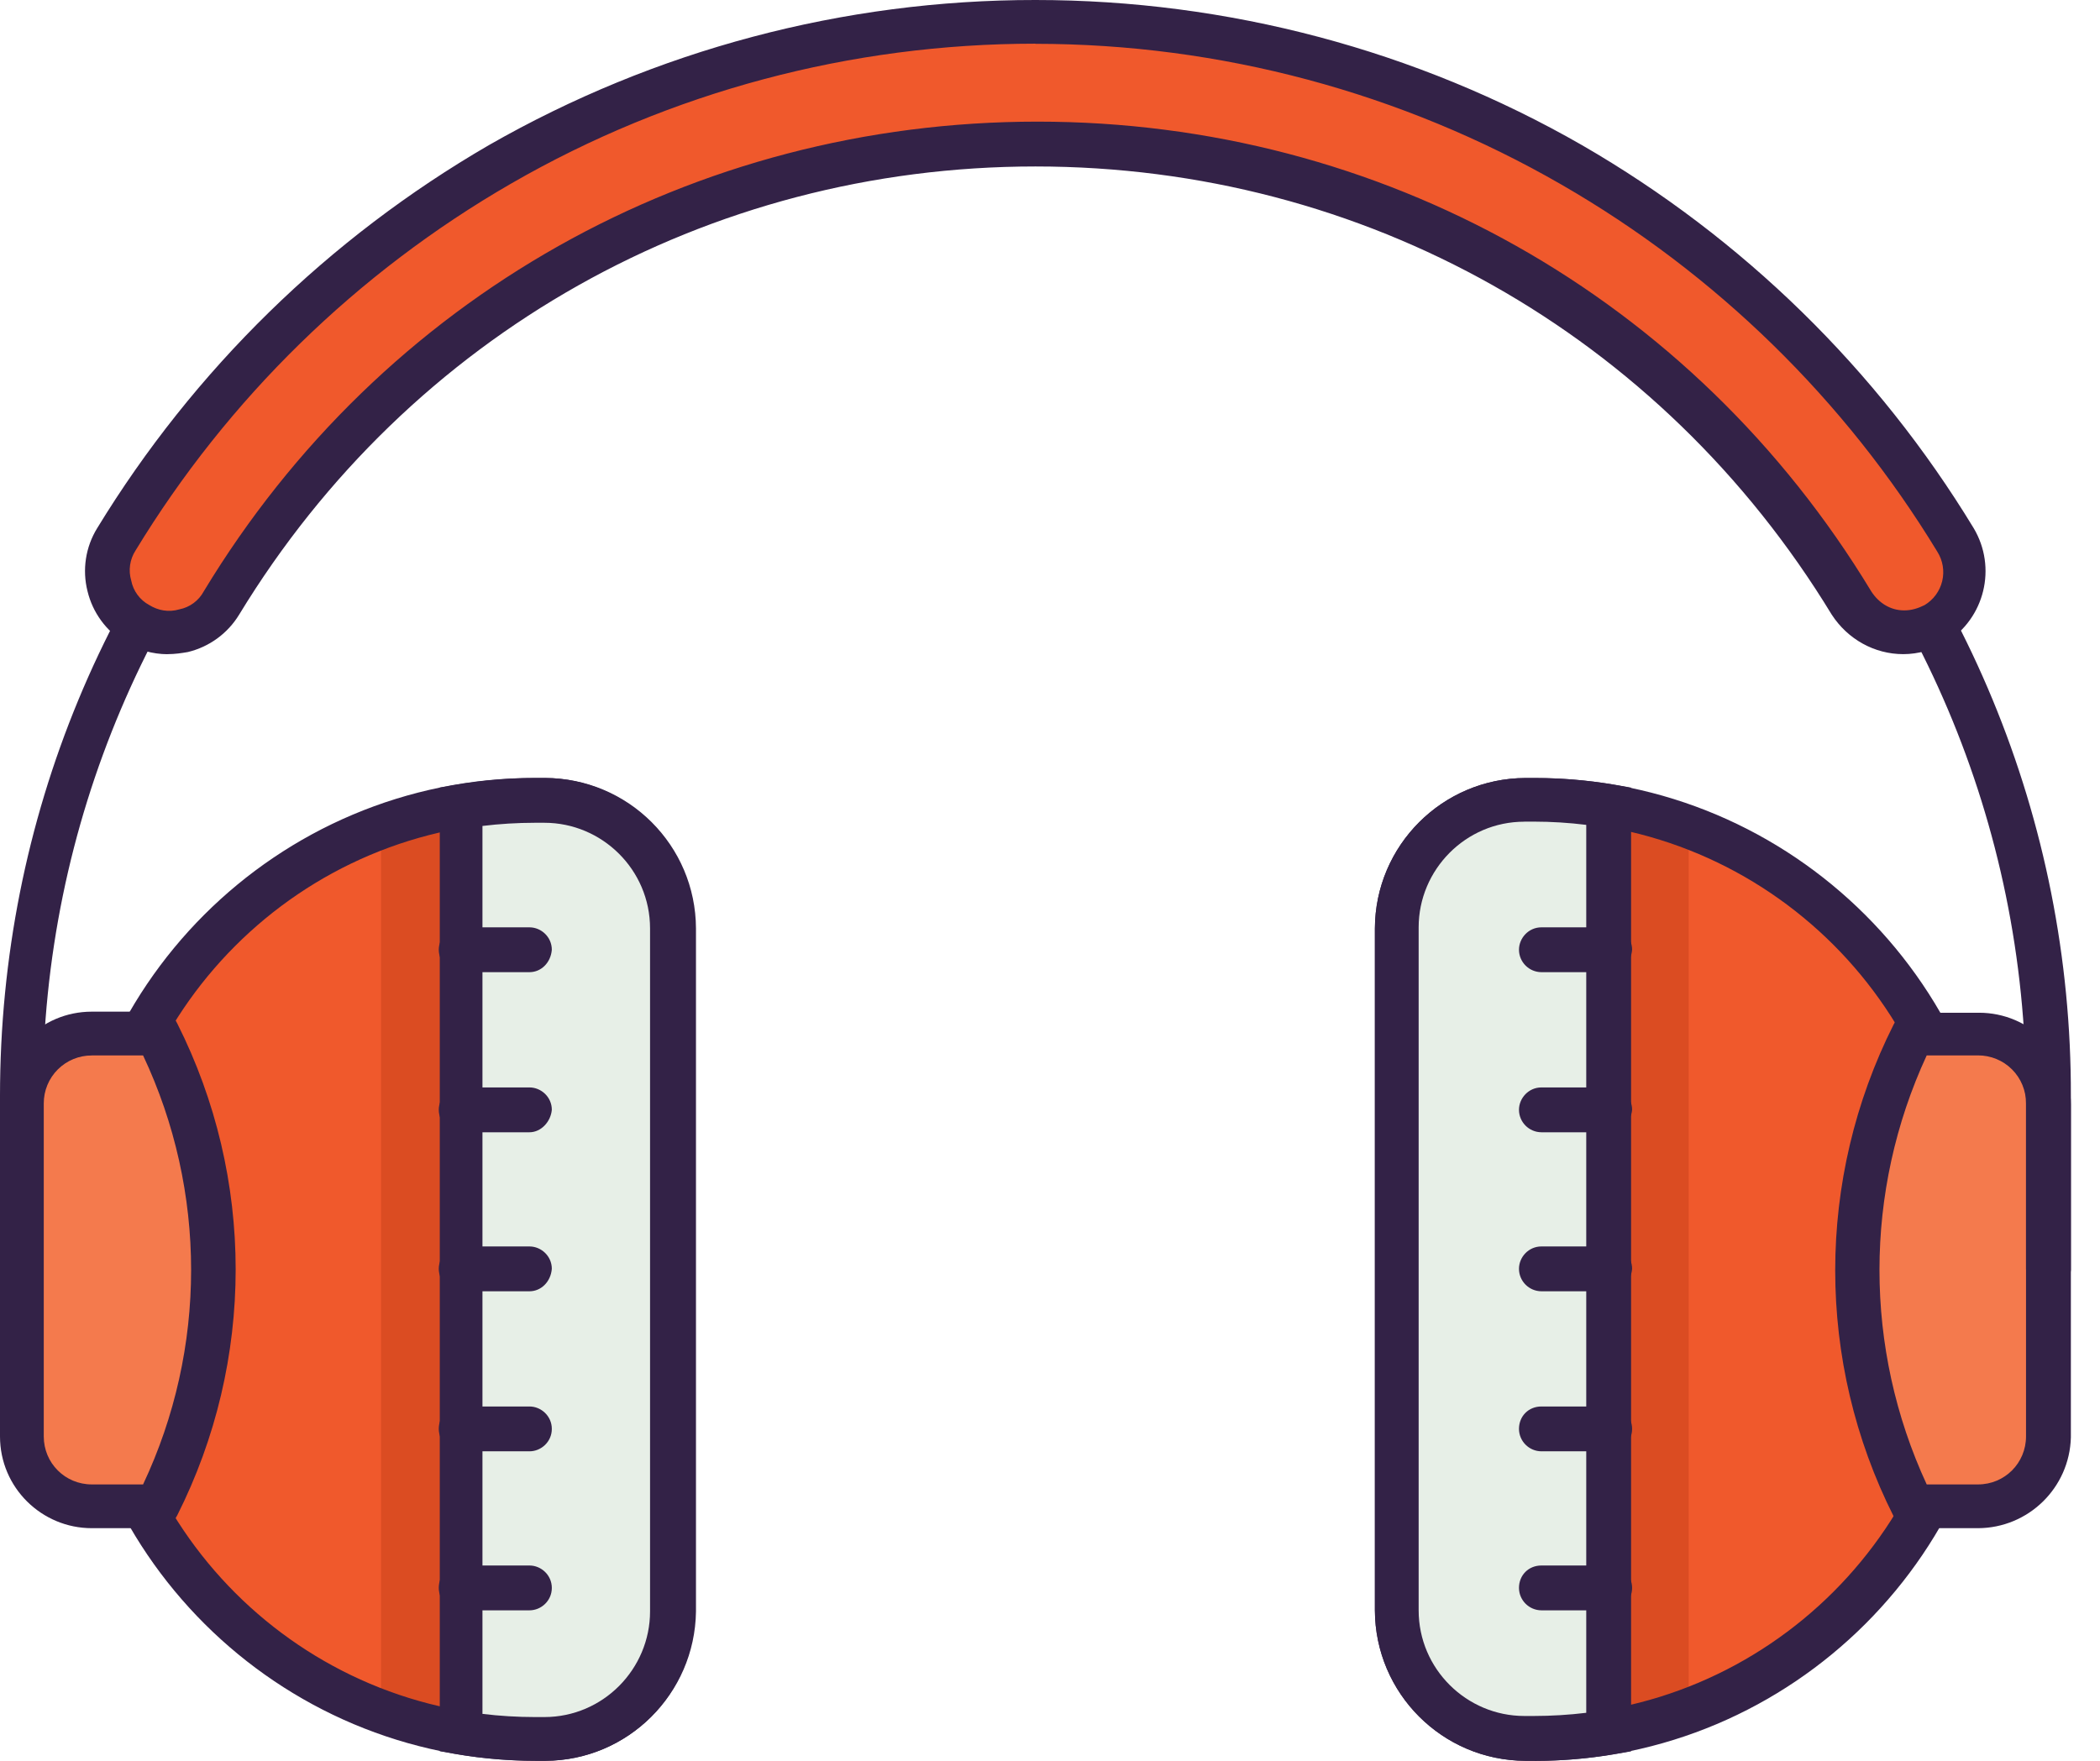
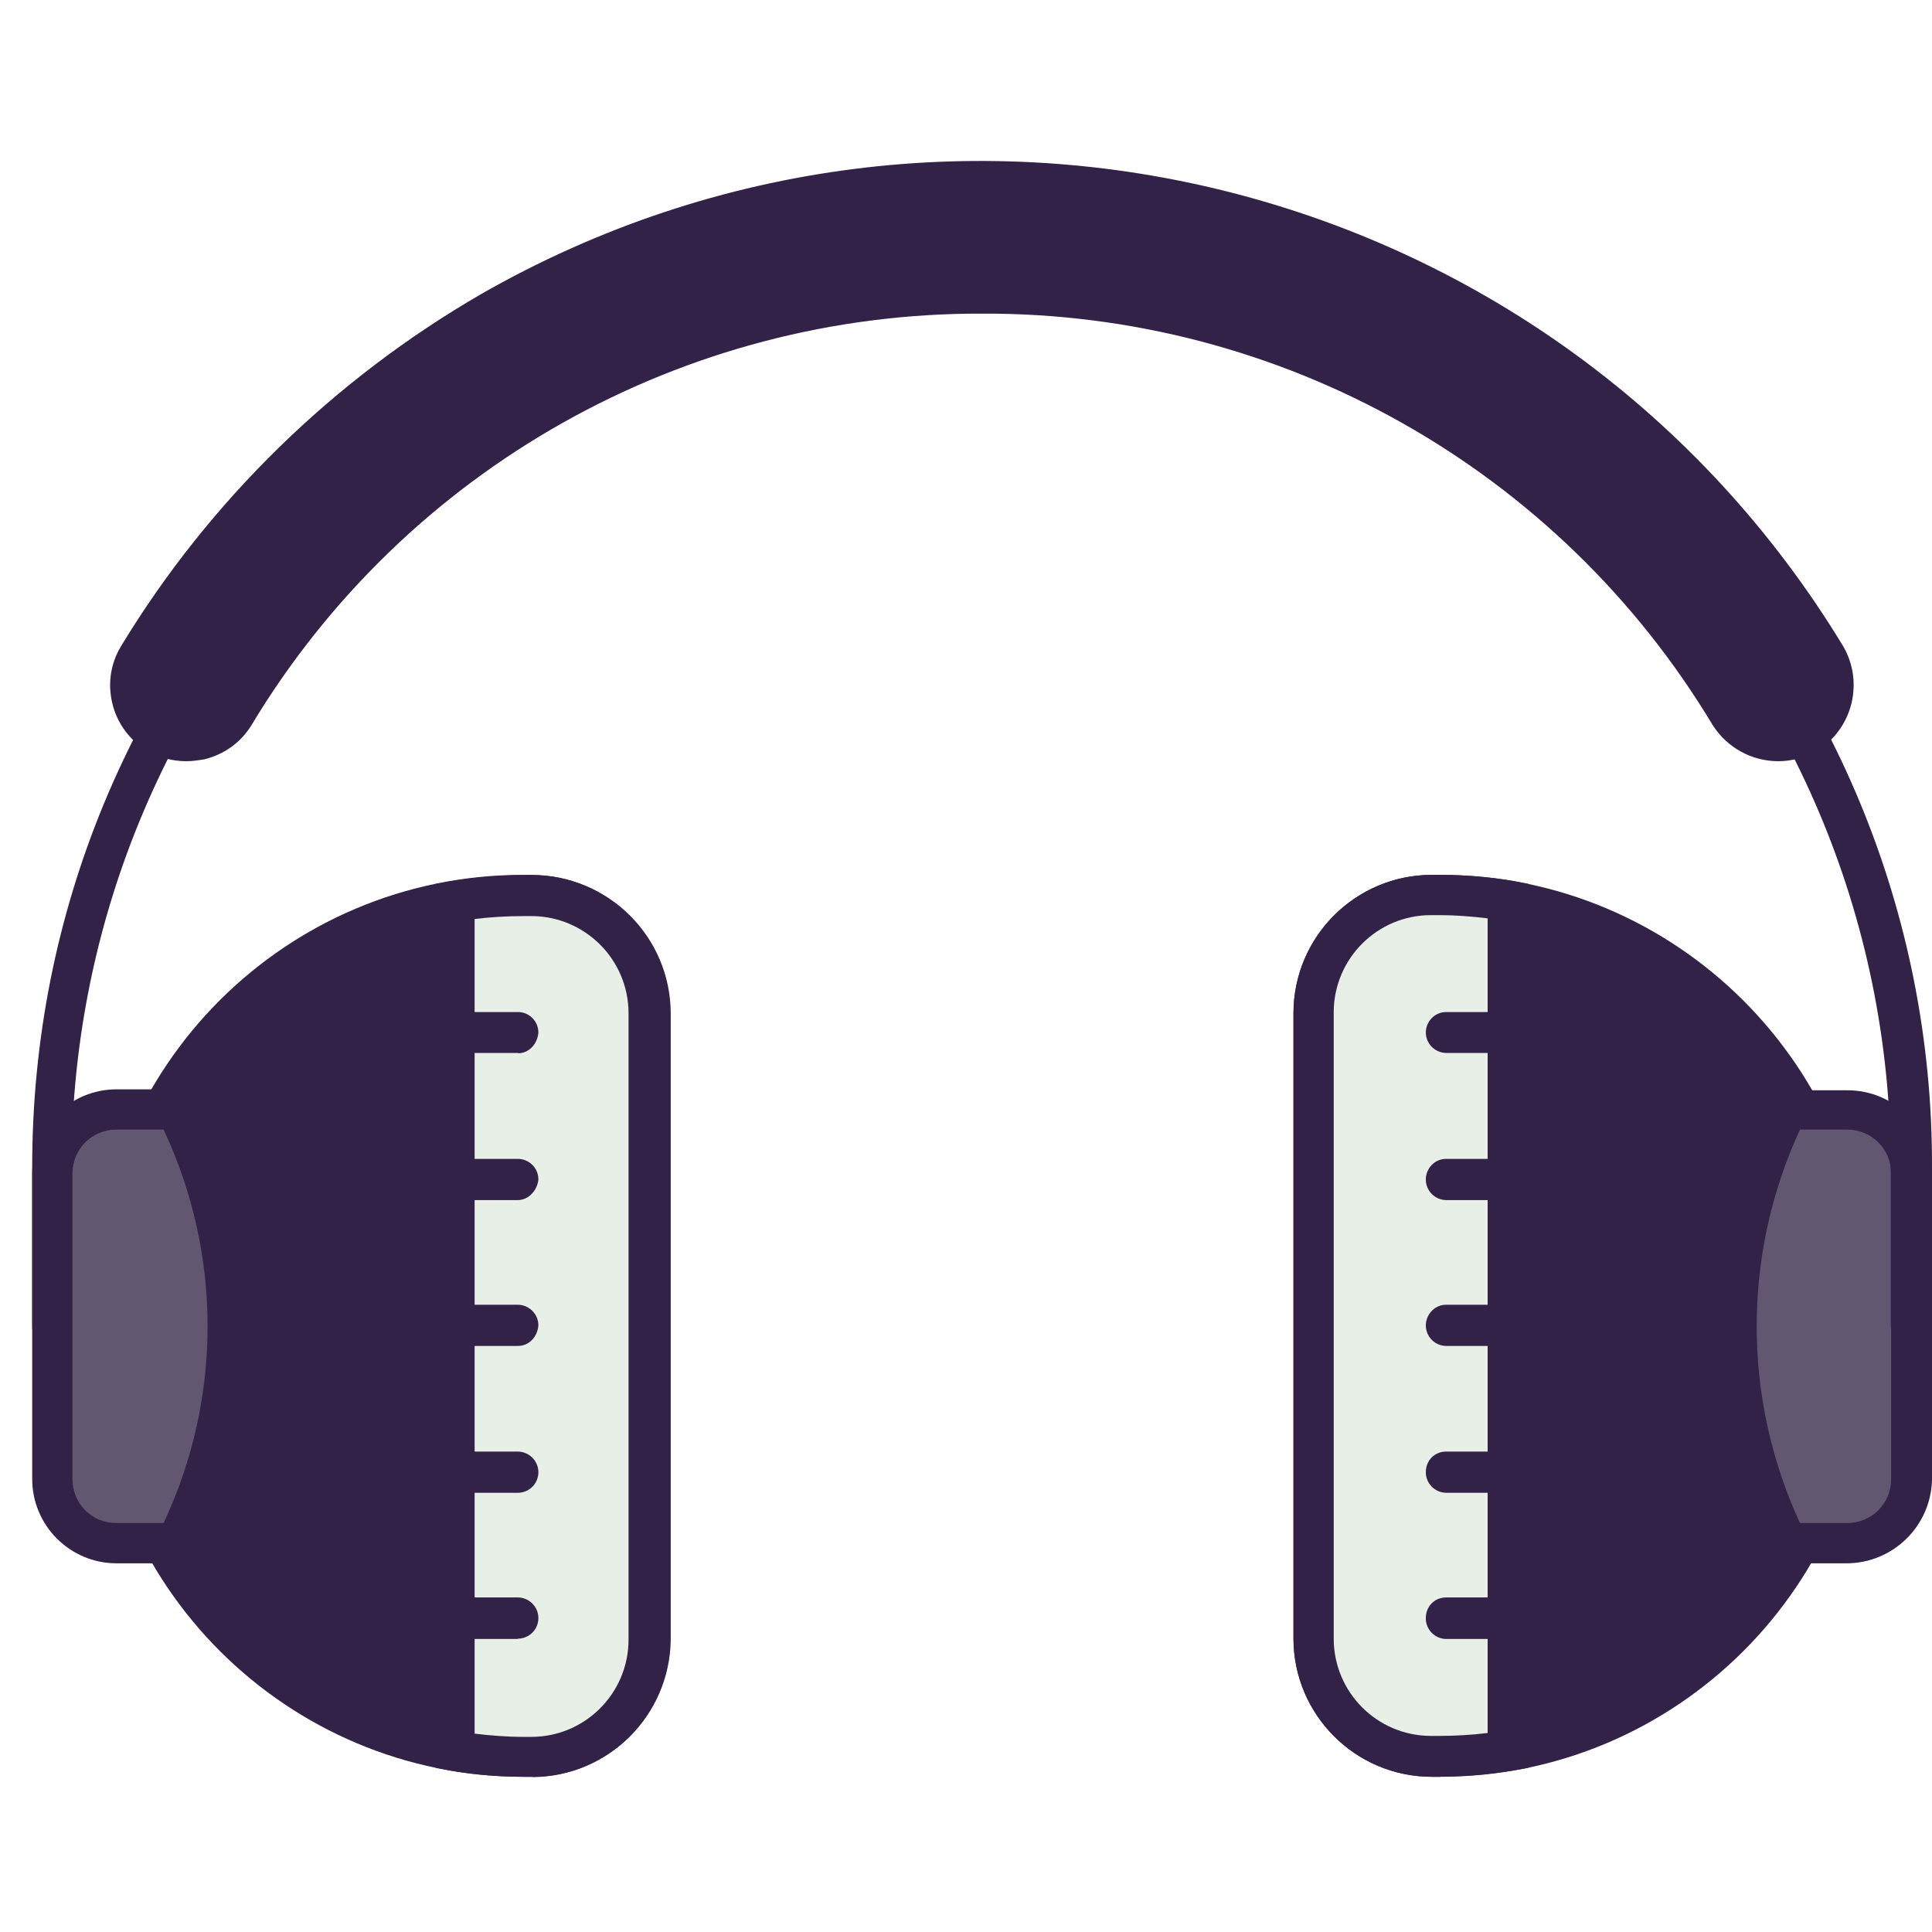
- <svg xmlns="http://www.w3.org/2000/svg" viewBox="0 0 31 26" fill="none">
-   <path d="M8.052 25.685H7.91a6.567 6.567 0 01-6.57-6.571v-.71a6.547 6.547 0 016.555-6.586h.141c1.04 0 1.891.851 1.891 1.891v10.085a1.873 1.873 0 01-1.875 1.89z" fill="#F0592C" />
-   <path d="M5.625 25.275c.379.142.773.237 1.167.315V11.897c-.41.063-.788.173-1.167.315v13.063z" fill="#DB4C22" />
-   <path d="M8.052 26H7.91C4.097 26 .993 22.912.993 19.098v-.709a6.9 6.9 0 016.902-6.902h.141a2.23 2.23 0 012.222 2.222v10.085A2.213 2.213 0 018.052 26zm-.157-13.867a6.261 6.261 0 00-6.256 6.256v.71a6.26 6.26 0 006.256 6.255h.141c.867 0 1.56-.71 1.56-1.56V13.709c0-.867-.709-1.56-1.56-1.56h-.141v-.016z" fill="#332247" />
-   <path d="M8.052 11.818H7.91c-.378 0-.74.032-1.103.095V25.59c.363.063.725.095 1.103.095h.142c1.04 0 1.891-.851 1.891-1.891V13.709c0-1.056-.85-1.89-1.89-1.89z" fill="#E7EFE7" />
-   <path d="M8.052 26H7.91c-.378 0-.772-.032-1.15-.095l-.268-.047V11.63l.268-.047a7.084 7.084 0 011.15-.095h.142a2.23 2.23 0 012.222 2.222v10.085A2.236 2.236 0 018.052 26zm-.93-.693c.253.031.52.047.773.047h.141c.867 0 1.56-.71 1.56-1.56V13.709c0-.867-.709-1.56-1.56-1.56h-.141c-.253 0-.52.016-.773.047v13.11z" fill="#332247" />
-   <path d="M7.816 14.355H6.807a.333.333 0 01-.33-.33c0-.174.141-.332.33-.332h1.009c.173 0 .33.142.33.331-.015.19-.157.331-.33.331zM7.816 16.719H6.807a.333.333 0 01-.33-.331c0-.173.141-.331.33-.331h1.009c.173 0 .33.142.33.33-.015.174-.157.332-.33.332zM7.816 19.067H6.807a.333.333 0 01-.33-.331c0-.174.141-.331.33-.331h1.009c.173 0 .33.142.33.33-.015.19-.157.332-.33.332zM7.816 21.43H6.807a.333.333 0 01-.33-.33c0-.19.141-.332.33-.332h1.009c.173 0 .33.142.33.331 0 .19-.157.331-.33.331zM7.816 23.778H6.807a.333.333 0 01-.33-.33c0-.19.141-.332.33-.332h1.009c.173 0 .33.142.33.331 0 .19-.157.331-.33.331z" fill="#332247" />
-   <path d="M2.316 22.234h-.96A1.022 1.022 0 01.33 21.21v-4.917c0-.567.457-1.024 1.024-1.024h.961a7.743 7.743 0 010 6.965z" fill="#F47A4D" />
-   <path d="M2.505 22.565h-1.15C.615 22.565 0 21.966 0 21.21v-4.917c0-.74.599-1.355 1.355-1.355h1.166l.095.173a8.077 8.077 0 010 7.265l-.11.189zm-1.15-6.98a.706.706 0 00-.709.708v4.917c0 .394.315.709.71.709h.756a7.428 7.428 0 000-6.335h-.757z" fill="#332247" />
-   <path d="M22.502 25.685h.142c3.64 0 6.57-2.947 6.57-6.571v-.71c0-3.64-2.946-6.57-6.57-6.57h-.142c-1.04 0-1.891.85-1.891 1.89V23.81c0 1.024.85 1.875 1.89 1.875z" fill="#F0592C" />
-   <path d="M24.928 25.275a7.501 7.501 0 01-1.166.315V11.897c.41.063.788.173 1.166.315v13.063z" fill="#DB4C22" />
-   <path d="M22.66 26h-.142a2.23 2.23 0 01-2.222-2.222V13.71a2.23 2.23 0 012.222-2.222h.141c3.798 0 6.902 3.089 6.902 6.902v.71c0 3.813-3.104 6.901-6.902 6.901zm-.158-13.867c-.867 0-1.56.71-1.56 1.56v10.085c0 .867.709 1.56 1.56 1.56h.142a6.261 6.261 0 006.255-6.256v-.709a6.26 6.26 0 00-6.255-6.255h-.142v.015z" fill="#332247" />
-   <path d="M22.502 11.818h.142c.378 0 .74.032 1.103.095V25.59a6.375 6.375 0 01-1.103.095h-.142c-1.04 0-1.891-.851-1.891-1.891V13.709c0-1.056.85-1.89 1.89-1.89z" fill="#E7EFE7" />
-   <path d="M22.66 26h-.142a2.23 2.23 0 01-2.222-2.222V13.71a2.23 2.23 0 012.222-2.222h.141c.379 0 .773.032 1.15.095l.269.047v14.23l-.268.046a7.084 7.084 0 01-1.15.095zm-.158-13.867c-.867 0-1.56.71-1.56 1.56v10.085c0 .867.709 1.56 1.56 1.56h.142c.252 0 .52-.016.772-.047V12.18a6.351 6.351 0 00-.772-.048h-.142z" fill="#332247" />
-   <path d="M23.762 14.355h-1.008a.333.333 0 01-.331-.33c0-.174.142-.332.331-.332h1.008c.174 0 .331.142.331.331-.015.19-.157.331-.33.331zM23.762 16.719h-1.008a.333.333 0 01-.331-.331c0-.173.142-.331.331-.331h1.008c.174 0 .331.142.331.33-.015.174-.157.332-.33.332zM23.762 19.067h-1.008a.333.333 0 01-.331-.331c0-.174.142-.331.331-.331h1.008c.174 0 .331.142.331.33-.015.19-.157.332-.33.332zM23.762 21.43h-1.008a.333.333 0 01-.331-.33c0-.19.142-.332.331-.332h1.008c.174 0 .331.142.331.331 0 .19-.157.331-.33.331zM23.762 23.778h-1.008a.333.333 0 01-.331-.33c0-.19.142-.332.331-.332h1.008c.174 0 .331.142.331.331 0 .19-.157.331-.33.331z" fill="#332247" />
-   <path d="M28.238 22.234h.96c.568 0 1.025-.457 1.025-1.024v-4.917c0-.567-.457-1.024-1.024-1.024h-.961a7.744 7.744 0 000 6.965z" fill="#F47A4D" />
-   <path d="M29.199 22.565h-1.15l-.095-.174a8.076 8.076 0 010-7.264l.095-.173h1.166c.74 0 1.355.599 1.355 1.355v4.916a1.376 1.376 0 01-1.371 1.34zm-.757-.646h.757c.394 0 .709-.315.709-.71v-4.916a.706.706 0 00-.71-.709h-.756a7.542 7.542 0 000 6.335z" fill="#332247" />
-   <path d="M30.239 19.067a.333.333 0 01-.331-.331v-2.569c0-8.068-6.571-14.639-14.639-14.639S.63 8.1.63 16.169v2.584c0 .173-.142.33-.33.33-.19 0-.3-.157-.3-.33v-2.569c0-4.081 1.592-7.91 4.475-10.81A15.198 15.198 0 0115.285.898c4.081 0 7.91 1.592 10.81 4.475a15.198 15.198 0 014.475 10.81v2.569a.341.341 0 01-.331.315z" fill="#332247" />
-   <path d="M28.08 9.344a.911.911 0 01-.772-.441 13.972 13.972 0 00-12.023-6.776c-4.964 0-9.455 2.537-12.023 6.776a.899.899 0 01-1.245.3.899.899 0 01-.3-1.245A15.944 15.944 0 017.39 2.41 15.968 15.968 0 0115.285.33c2.773 0 5.5.725 7.894 2.111a15.94 15.94 0 015.673 5.547.916.916 0 01-.3 1.245 1.29 1.29 0 01-.472.11z" fill="#F0592C" />
-   <path d="M2.474 9.66c-.22 0-.441-.064-.63-.174a1.22 1.22 0 01-.552-.756 1.208 1.208 0 01.142-.93 16.433 16.433 0 015.783-5.657A16.22 16.22 0 0115.285 0c2.836 0 5.625.74 8.068 2.143A16.3 16.3 0 0129.136 7.8a1.24 1.24 0 01-.41 1.686c-.189.11-.41.173-.63.173-.426 0-.82-.22-1.056-.583-2.521-4.144-6.902-6.618-11.755-6.618-4.838 0-9.234 2.474-11.755 6.618a1.22 1.22 0 01-.757.552c-.094.016-.189.031-.3.031zM15.284.645c-2.725 0-5.388.71-7.736 2.064A15.624 15.624 0 002 8.13a.536.536 0 00-.063.442.525.525 0 00.268.363c.126.078.284.11.441.063a.525.525 0 00.363-.268c2.631-4.35 7.232-6.934 12.306-6.934 5.074 0 9.675 2.585 12.307 6.934.11.173.284.283.488.283.11 0 .205-.031.3-.078a.566.566 0 00.189-.788 15.623 15.623 0 00-5.547-5.42 15.555 15.555 0 00-7.768-2.08z" fill="#332247" />
+ <svg xmlns="http://www.w3.org/2000/svg" fill="none" viewBox="0 0 60 60">
+   <path d="M16.54 54.57h-.27A12.67 12.67 0 013.59 41.9v-1.37a12.64 12.64 0 0112.65-12.71h.27c2 0 3.65 1.64 3.65 3.65v19.46c.03 2.01-1.61 3.65-3.62 3.65z" fill="#332247" />
+   <path d="M11.86 53.78c.73.27 1.49.46 2.25.61V27.96c-.8.12-1.52.34-2.25.61v25.21z" fill="#332247" />
+   <path d="M16.54 55.18h-.27A13.34 13.34 0 012.92 41.86v-1.37c0-7.36 5.96-13.32 13.32-13.32h.27a4.3 4.3 0 014.29 4.29v19.46a4.27 4.27 0 01-4.26 4.26zm-.3-26.76A12.08 12.08 0 004.16 40.49v1.37c0 6.66 5.42 12.07 12.08 12.07h.27a3.02 3.02 0 003.01-3V31.45a3.02 3.02 0 00-3.01-3.01h-.27v-.03z" fill="#332247" />
+   <path d="M16.54 27.8h-.27c-.73 0-1.43.07-2.13.2v26.39c.7.12 1.4.18 2.13.18h.27c2 0 3.65-1.64 3.65-3.65V31.46a3.64 3.64 0 00-3.65-3.65z" fill="#E7EFE7" />
+   <path d="M16.54 55.18h-.27c-.73 0-1.5-.06-2.22-.18l-.52-.1V27.45l.52-.09c.73-.12 1.49-.18 2.22-.18h.27a4.3 4.3 0 014.29 4.29v19.46a4.32 4.32 0 01-4.29 4.26zm-1.8-1.34c.5.06 1.01.1 1.5.1h.27a3.02 3.02 0 003.01-3.02V31.46a3.02 3.02 0 00-3.01-3.01h-.27c-.49 0-1 .03-1.5.09v25.3z" fill="#332247" />
+   <path d="M16.09 32.7h-1.95a.64.64 0 01-.64-.63c0-.34.27-.64.64-.64h1.95c.33 0 .63.27.63.64-.03.36-.3.64-.63.64zM16.08 37.27h-1.94a.64.64 0 01-.64-.64c0-.34.27-.64.64-.64h1.94c.34 0 .64.27.64.64-.03.33-.3.64-.64.64zM16.08 41.8h-1.94a.64.64 0 01-.64-.64c0-.33.27-.64.64-.64h1.94c.34 0 .64.28.64.64-.03.37-.3.64-.64.64zM16.08 46.36h-1.94a.64.64 0 01-.64-.64c0-.36.27-.64.64-.64h1.94c.34 0 .64.28.64.64 0 .37-.3.64-.64.64zM16.08 50.9h-1.94a.64.64 0 01-.64-.65c0-.36.27-.64.64-.64h1.94c.34 0 .64.28.64.64 0 .37-.3.64-.64.64z" fill="#332247" />
+   <path d="M5.47 47.91H3.62c-1.1 0-1.98-.88-1.98-1.97v-9.5c0-1.09.88-1.97 1.98-1.97h1.85a14.94 14.94 0 010 13.44z" fill="#625770" />
+   <path d="M5.84 48.55H3.62A2.62 2.62 0 011 45.93v-9.48a2.62 2.62 0 012.62-2.62h2.25l.18.34a15.59 15.59 0 010 14.02l-.21.36zM3.62 35.08c-.76 0-1.37.6-1.37 1.37v9.48c0 .77.6 1.37 1.37 1.37h1.46a14.34 14.34 0 000-12.22H3.62zM44.43 54.57h.27c7.03 0 12.68-5.69 12.68-12.68v-1.37c0-7.02-5.68-12.68-12.68-12.68h-.27c-2 0-3.65 1.64-3.65 3.65v19.46a3.65 3.65 0 003.65 3.62z" fill="#332247" />
+   <path d="M49.11 53.78c-.73.27-1.49.46-2.25.61V27.96c.8.12 1.52.34 2.25.61v25.21z" fill="#332247" />
+   <path d="M44.73 55.18h-.27a4.3 4.3 0 01-4.29-4.29V31.46a4.3 4.3 0 014.29-4.29h.27c7.33 0 13.32 5.96 13.32 13.32v1.37c0 7.36-5.99 13.32-13.32 13.32zm-.3-26.76a3.02 3.02 0 00-3.01 3V50.9a3.02 3.02 0 003 3.01h.28c6.66 0 12.08-5.41 12.08-12.07v-1.37c0-6.66-5.42-12.07-12.08-12.07h-.27v.03z" fill="#332247" />
+   <path d="M44.43 27.8h.27c.73 0 1.43.07 2.13.2v26.39c-.7.12-1.4.18-2.13.18h-.27c-2 0-3.65-1.64-3.65-3.65V31.46a3.64 3.64 0 013.65-3.65z" fill="#E7EFE7" />
+   <path d="M44.73 55.18h-.27a4.3 4.3 0 01-4.29-4.29V31.46a4.3 4.3 0 014.29-4.29h.27c.73 0 1.5.06 2.22.18l.52.1V54.9l-.52.09c-.73.12-1.49.18-2.22.18zm-.3-26.76a3.02 3.02 0 00-3.01 3V50.9a3.02 3.02 0 003 3.01h.28c.49 0 1-.03 1.5-.09v-25.3c-.5-.06-1.01-.1-1.5-.1h-.27z" fill="#332247" />
+   <path d="M46.86 32.7h-1.95a.64.64 0 01-.63-.63c0-.34.27-.64.63-.64h1.95c.34 0 .64.27.64.64-.03.36-.3.64-.64.64zM46.86 37.27h-1.95a.64.64 0 01-.63-.64c0-.34.27-.64.63-.64h1.95c.34 0 .64.27.64.64-.03.33-.3.64-.64.64zM46.86 41.8h-1.95a.64.64 0 01-.63-.64c0-.33.27-.64.63-.64h1.95c.34 0 .64.28.64.64-.03.37-.3.64-.64.64zM46.86 46.36h-1.95a.64.64 0 01-.63-.64c0-.36.27-.64.63-.64h1.95c.34 0 .64.28.64.64 0 .37-.3.64-.64.64zM46.86 50.9h-1.95a.64.64 0 01-.63-.65c0-.36.27-.64.63-.64h1.95c.34 0 .64.28.64.64 0 .37-.3.64-.64.64z" fill="#332247" />
+   <path d="M55.5 47.91h1.85c1.1 0 1.98-.88 1.98-1.97v-9.5c0-1.09-.88-1.97-1.98-1.97H55.5a14.94 14.94 0 000 13.44z" fill="#625770" />
+   <path d="M57.35 48.55h-2.22l-.18-.33a15.59 15.59 0 010-14.02l.18-.34h2.25A2.62 2.62 0 0160 36.48v9.49a2.66 2.66 0 01-2.65 2.58zM55.9 47.3h1.46c.76 0 1.37-.6 1.37-1.36v-9.5c0-.75-.6-1.36-1.37-1.36H55.9a14.56 14.56 0 000 12.22z" fill="#332247" />
+   <path d="M59.36 41.8a.64.64 0 01-.64-.64V36.2A28.3 28.3 0 0030.47 7.95 28.3 28.3 0 002.22 36.2v5c0 .33-.28.63-.64.63-.37 0-.58-.3-.58-.64v-4.96c0-7.87 3.07-15.26 8.64-20.86A29.33 29.33 0 0130.5 6.73c7.88 0 15.27 3.08 20.86 8.64A29.33 29.33 0 0160 36.23v4.96c-.03.34-.3.6-.64.6z" fill="#332247" />
+   <path d="M55.2 23.03c-.58 0-1.16-.3-1.5-.85A26.97 26.97 0 0030.5 9.11c-9.58 0-18.25 4.9-23.2 13.07a1.73 1.73 0 01-2.4.58 1.73 1.73 0 01-.59-2.4 30.77 30.77 0 0110.95-10.7A30.82 30.82 0 0130.5 5.63c5.35 0 10.61 1.4 15.24 4.07a30.77 30.77 0 0110.94 10.7c.5.83.25 1.9-.57 2.41-.3.12-.61.21-.92.21z" fill="#332247" />
+   <path d="M5.78 23.64c-.43 0-.86-.12-1.22-.33a2.35 2.35 0 01-1.07-1.46c-.15-.61-.06-1.25.28-1.8 2.73-4.5 6.6-8.27 11.16-10.91a31.3 31.3 0 0142.3 10.91 2.4 2.4 0 01-.79 3.26c-.36.21-.79.33-1.21.33-.83 0-1.59-.42-2.04-1.12A26.34 26.34 0 0030.5 9.74 26.38 26.38 0 007.81 22.52c-.33.54-.85.91-1.46 1.06-.18.03-.36.06-.57.06zM30.5 6.24c-5.26 0-10.4 1.38-14.93 4a30.15 30.15 0 00-10.7 10.45c-.16.25-.22.55-.13.85.06.3.24.55.52.7.24.16.55.22.85.13.3-.07.55-.25.7-.52A27.54 27.54 0 0130.56 8.47c9.8 0 18.67 4.98 23.75 13.38a1.11 1.11 0 001.52.4c.52-.31.7-1.01.37-1.53A30.15 30.15 0 0030.5 6.25z" fill="#332247" />
</svg>
